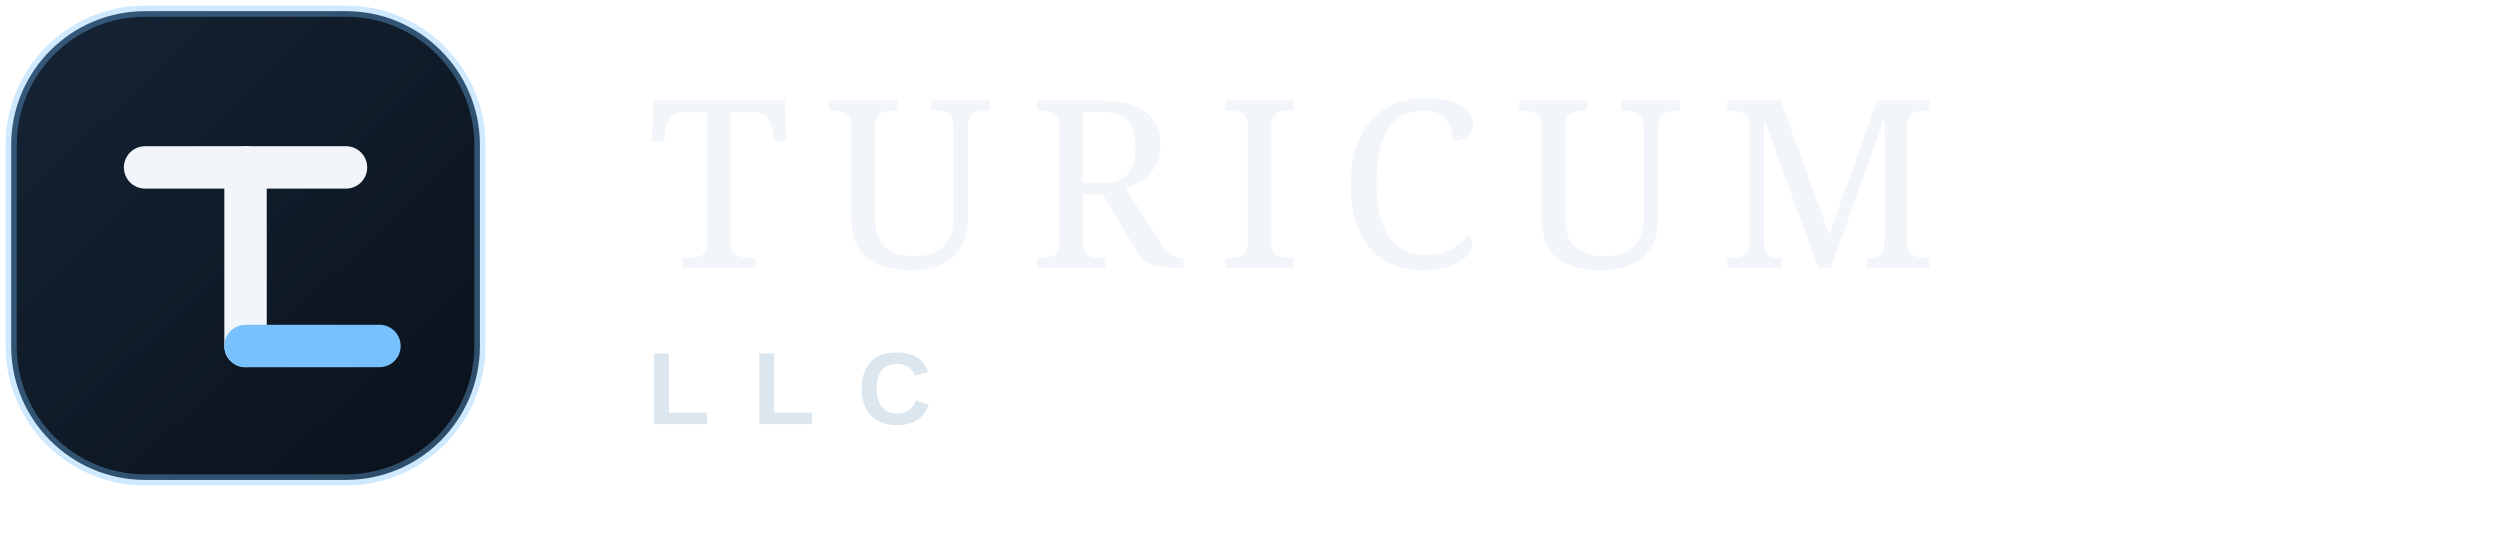
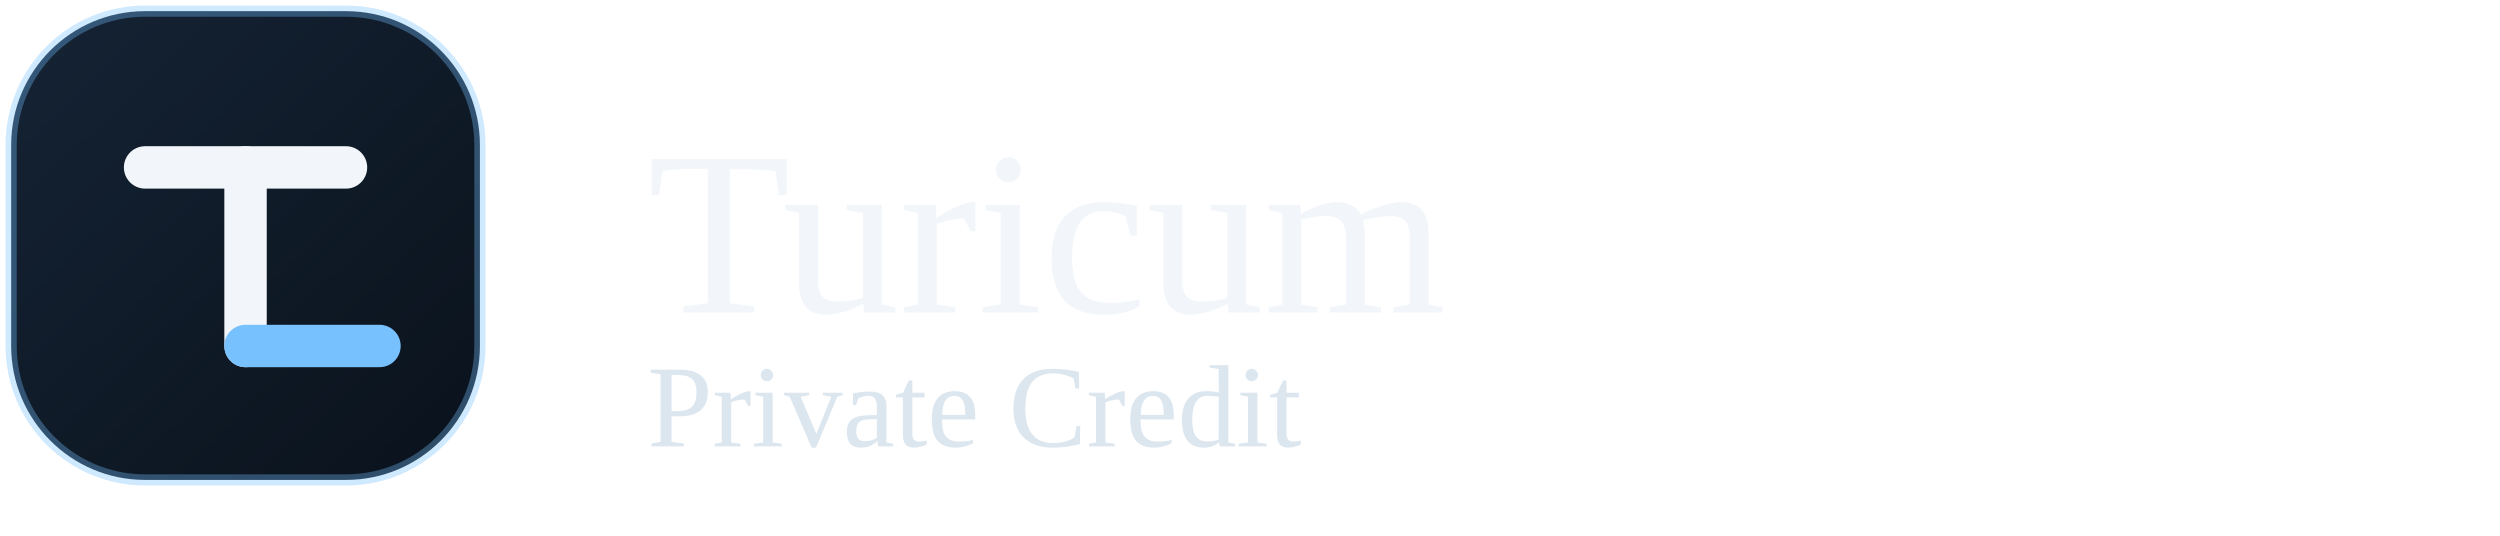
- <svg xmlns="http://www.w3.org/2000/svg" width="224" height="48" viewBox="0 0 224 48" fill="none" role="img" aria-label="Turicum LLC">
+ <svg xmlns="http://www.w3.org/2000/svg" width="224" height="48" viewBox="0 0 224 48" fill="none" role="img" aria-label="Turicum Private Credit">
  <rect x="1" y="1" width="42" height="42" rx="12" fill="url(#turicumMarkBgCompact)" stroke="#74C0FF" stroke-opacity="0.34" />
  <path d="M13 15H31" stroke="#F2F6FA" stroke-width="3.8" stroke-linecap="round" />
  <path d="M22 15V31" stroke="#F2F6FA" stroke-width="3.8" stroke-linecap="round" />
  <path d="M22 31H34" stroke="#78C1FF" stroke-width="3.8" stroke-linecap="round" />
-   <text x="58" y="24" fill="#F2F6FA" font-size="21" font-family="Georgia, serif" letter-spacing="3.1">TURICUM</text>
-   <text x="58" y="38" fill="#DCE6EF" font-size="9.2" font-family="Arial, Helvetica, sans-serif" font-weight="700" letter-spacing="3.8">LLC</text>
+   <text x="58" y="28" fill="#F2F6FA" font-size="21" font-family="Georgia, 'Times New Roman', serif">Turicum</text>
+   <text x="58" y="40" fill="#DCE6EF" font-size="10.5" font-family="Georgia, 'Times New Roman', serif">Private Credit</text>
  <defs>
    <linearGradient id="turicumMarkBgCompact" x1="4" y1="4" x2="42" y2="44" gradientUnits="userSpaceOnUse">
      <stop stop-color="#142233" />
      <stop offset="1" stop-color="#0A121B" />
    </linearGradient>
  </defs>
</svg>
